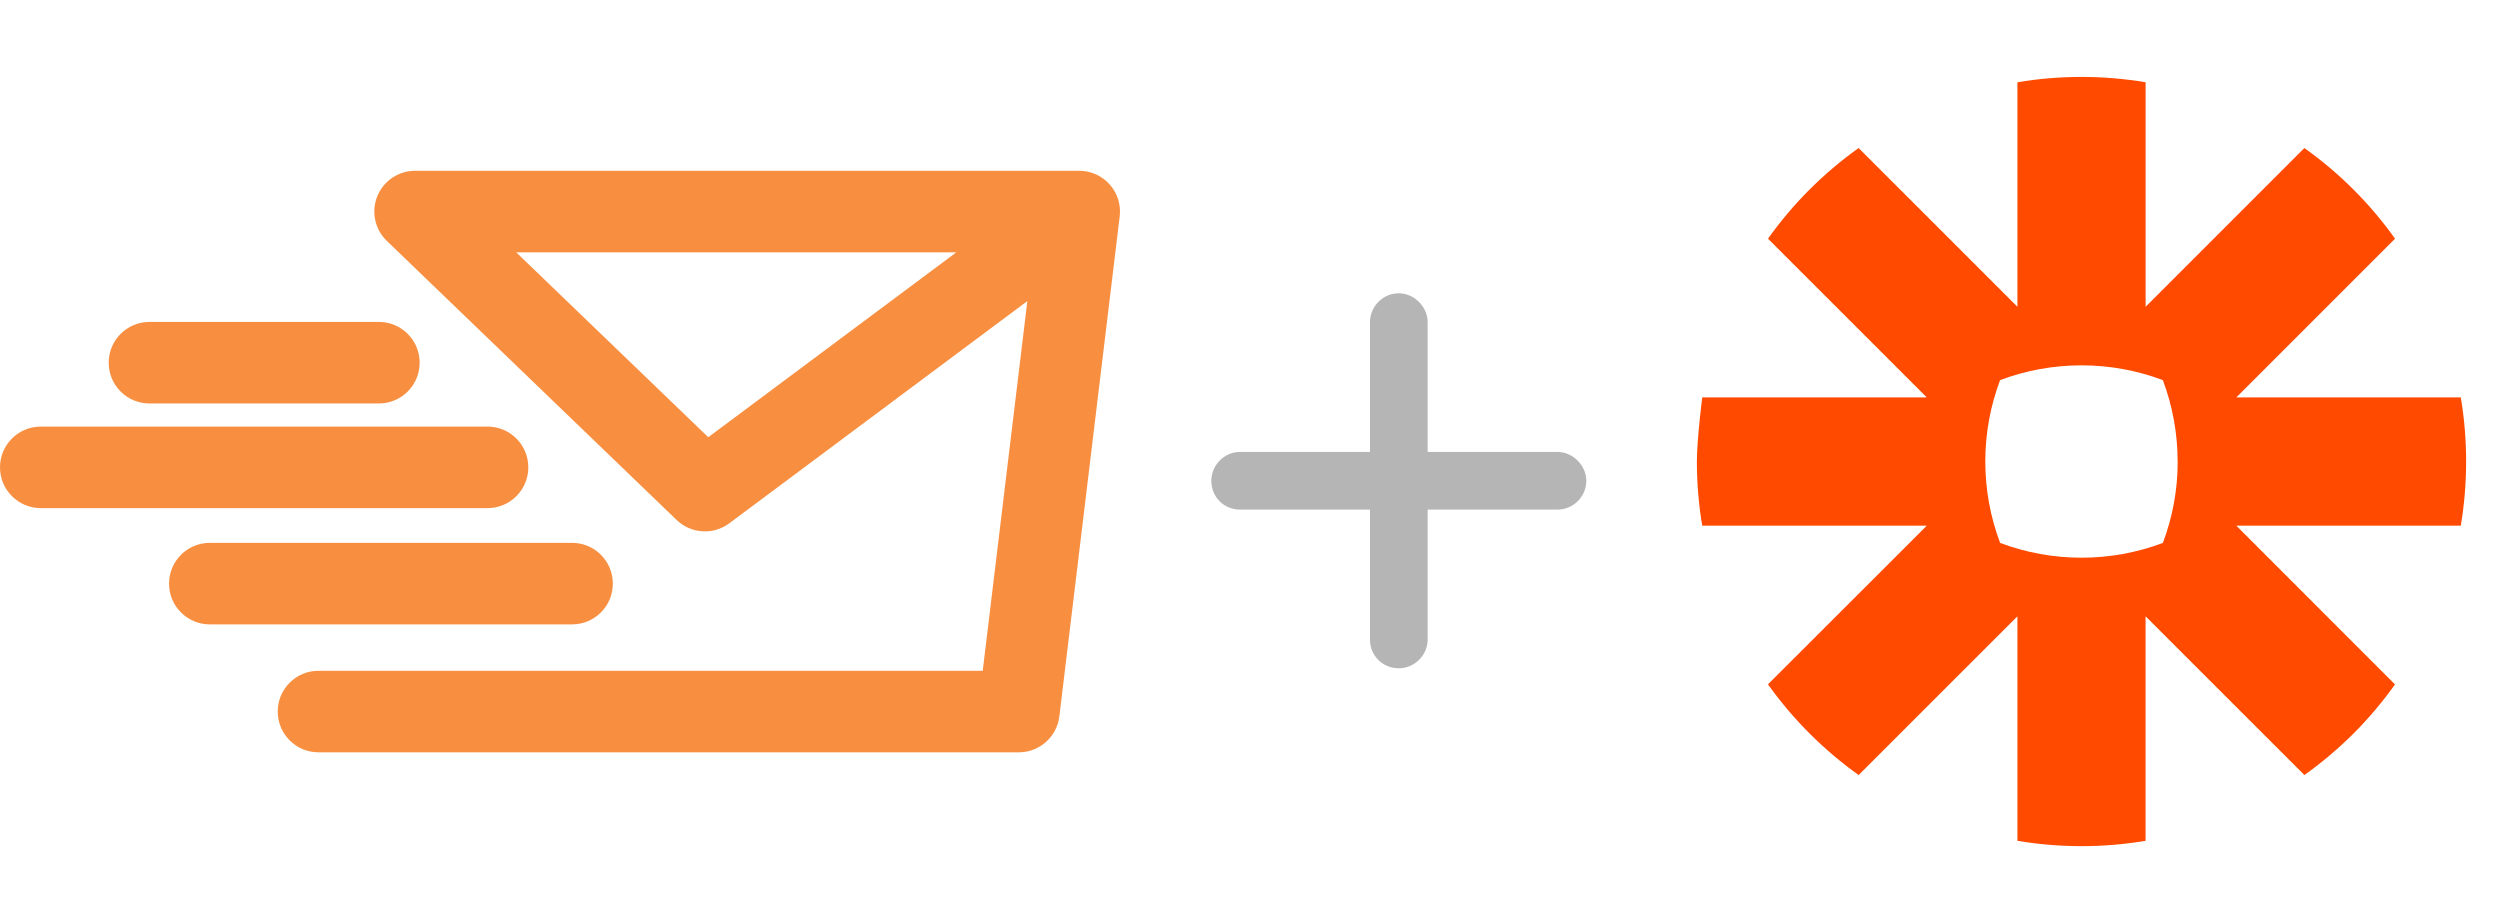
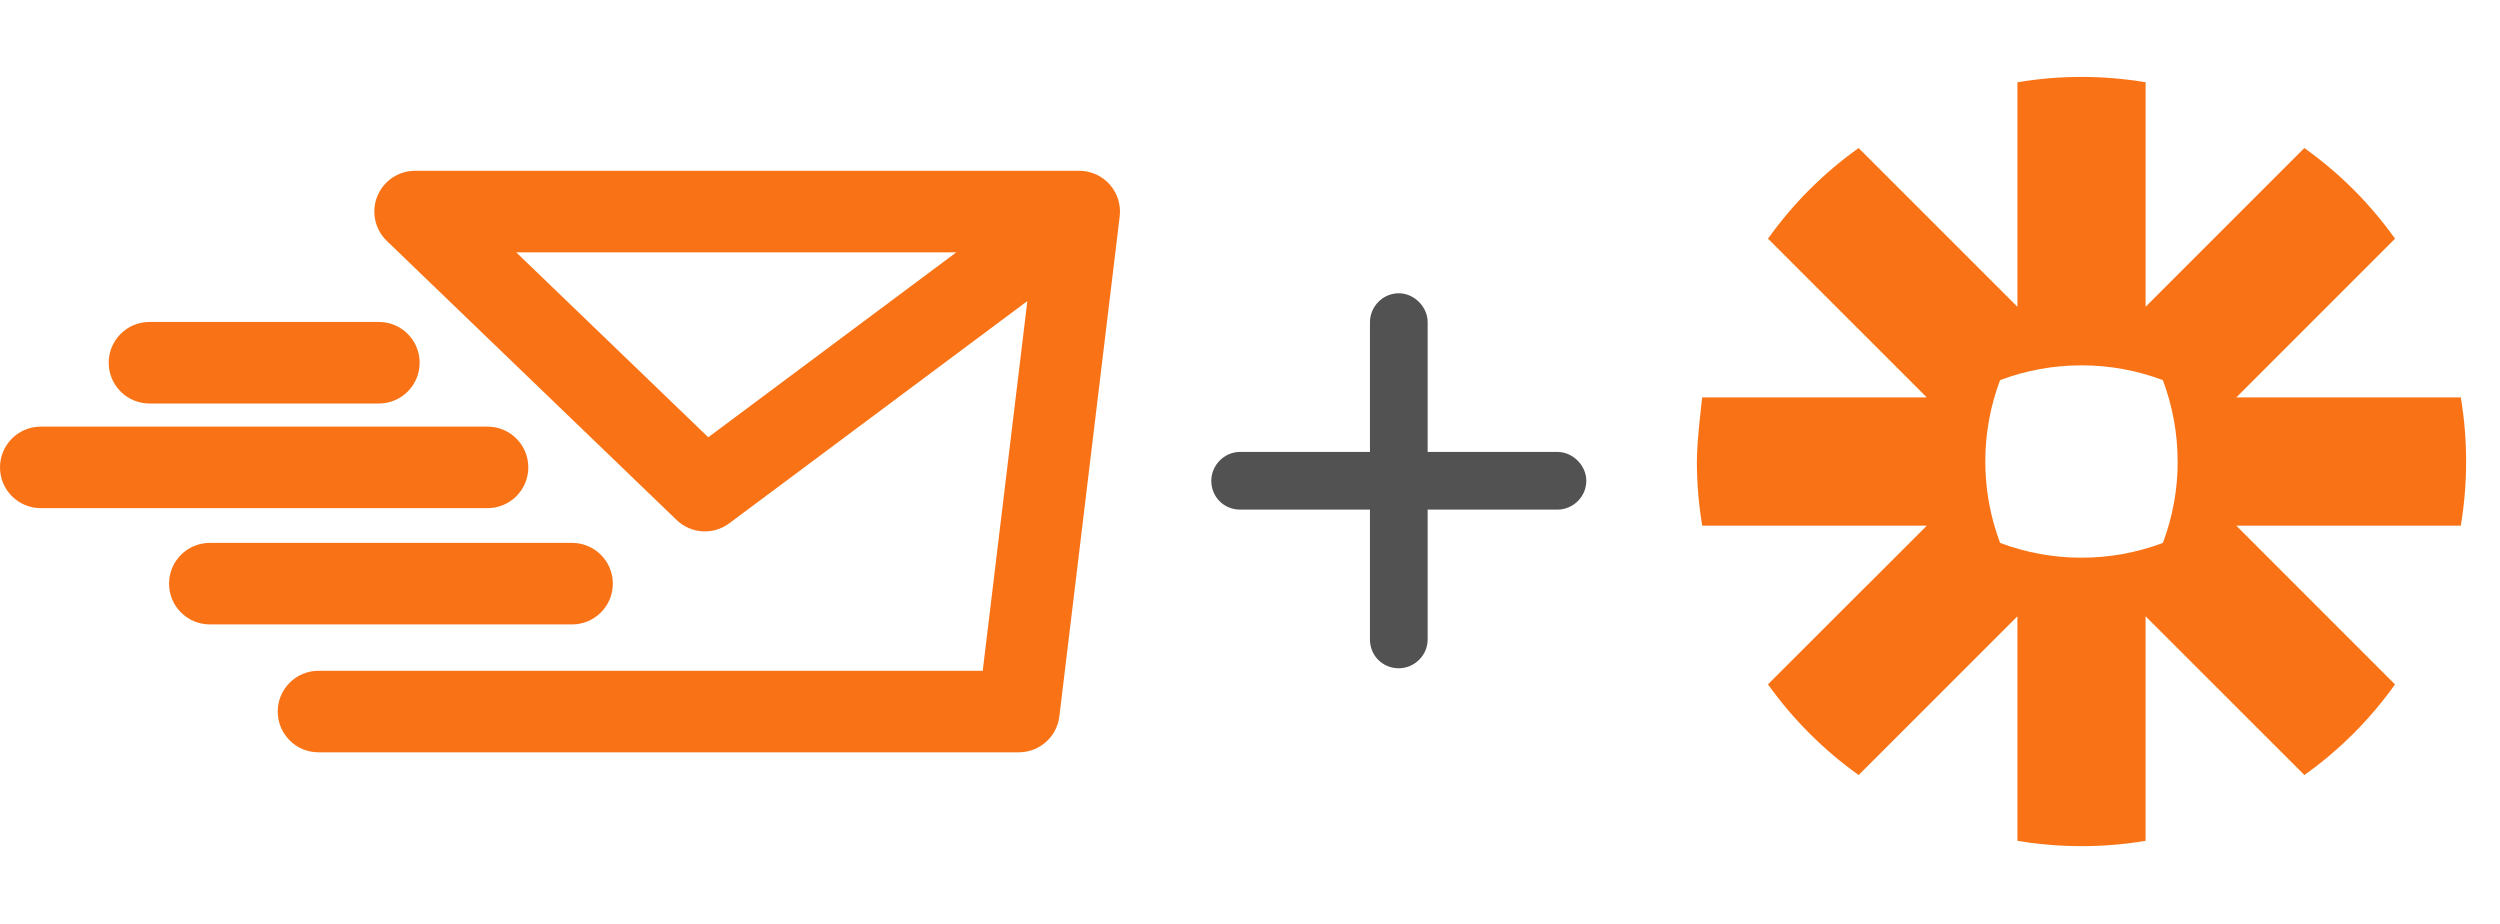
<svg xmlns="http://www.w3.org/2000/svg" width="65" height="24" viewBox="0 0 65 24" fill="none">
-   <path fill-rule="evenodd" clip-rule="evenodd" d="M9.809 5.104C9.971 4.703 10.36 4.44 10.793 4.44H28.06C28.363 4.44 28.652 4.57 28.853 4.797C29.054 5.024 29.149 5.326 29.112 5.627L27.543 18.627C27.478 19.159 27.026 19.56 26.49 19.56H8.281C7.695 19.56 7.221 19.085 7.221 18.5C7.221 17.915 7.695 17.44 8.281 17.44H25.551L26.711 7.828L18.961 13.606C18.545 13.916 17.966 13.879 17.592 13.519L10.057 6.263C9.746 5.964 9.648 5.505 9.809 5.104ZM24.865 6.56H13.421L18.415 11.368L24.865 6.56ZM2.826 9.43C2.826 8.845 3.3 8.37 3.886 8.37H9.851C10.436 8.37 10.911 8.845 10.911 9.43C10.911 10.016 10.436 10.49 9.851 10.49H3.886C3.3 10.49 2.826 10.016 2.826 9.43ZM0 12.151C0 11.566 0.475 11.091 1.06 11.091H12.676C13.262 11.091 13.736 11.566 13.736 12.151C13.736 12.736 13.262 13.211 12.676 13.211H1.06C0.475 13.211 0 12.736 0 12.151ZM4.395 15.174C4.395 14.589 4.87 14.114 5.455 14.114H14.874C15.459 14.114 15.934 14.589 15.934 15.174C15.934 15.76 15.459 16.234 14.874 16.234H5.455C4.87 16.234 4.395 15.76 4.395 15.174Z" fill="#F88E40" />
-   <path d="M37.119 8.375V11.75H40.494C40.893 11.75 41.244 12.102 41.244 12.5C41.244 12.922 40.893 13.25 40.494 13.25H37.119V16.625C37.119 17.047 36.768 17.375 36.369 17.375C35.947 17.375 35.619 17.047 35.619 16.625V13.25H32.244C31.822 13.25 31.494 12.922 31.494 12.5C31.494 12.102 31.822 11.75 32.244 11.75H35.619V8.375C35.619 7.977 35.947 7.625 36.369 7.625C36.768 7.625 37.119 7.977 37.119 8.375Z" fill="#B5B5B5" />
-   <path d="M56.62 12.005C56.62 12.726 56.489 13.441 56.235 14.116C55.56 14.37 54.845 14.5 54.124 14.5H54.115C53.394 14.5 52.678 14.37 52.003 14.116C51.749 13.441 51.618 12.726 51.618 12.004V11.995C51.618 11.252 51.755 10.54 52.002 9.883C52.677 9.629 53.392 9.499 54.114 9.499H54.122C54.866 9.499 55.577 9.636 56.234 9.883C56.488 10.558 56.618 11.274 56.618 11.995V12.004H56.619L56.62 12.005ZM63.981 10.333H58.144L62.271 6.206C61.622 5.294 60.825 4.498 59.913 3.849L55.786 7.976V2.139C55.237 2.047 54.681 2 54.125 2H54.114C53.548 2 52.993 2.048 52.453 2.139V7.976L48.324 3.849C47.869 4.172 47.443 4.534 47.048 4.929L47.046 4.93C46.652 5.325 46.291 5.752 45.968 6.206L50.096 10.333H44.258C44.258 10.333 44.119 11.43 44.119 11.996V12.004C44.119 12.57 44.167 13.126 44.258 13.667H50.097L45.967 17.793C46.617 18.704 47.414 19.501 48.325 20.151L52.453 16.024V21.861C52.993 21.952 53.547 21.999 54.112 22H54.126C54.682 22 55.237 21.953 55.785 21.861V16.024L59.914 20.151C60.368 19.828 60.795 19.466 61.19 19.072H61.191C61.585 18.677 61.946 18.25 62.27 17.795L58.143 13.667H63.981C64.071 13.127 64.119 12.573 64.119 12.007V11.993C64.119 11.437 64.073 10.882 63.981 10.334L63.981 10.333Z" fill="#FF4A00" />
+   <path fill-rule="evenodd" clip-rule="evenodd" d="M9.809 5.104C9.971 4.703 10.36 4.44 10.793 4.44H28.06C28.363 4.44 28.652 4.57 28.853 4.797C29.054 5.024 29.149 5.326 29.112 5.628L27.543 18.628C27.478 19.16 27.026 19.56 26.49 19.56H8.281C7.695 19.56 7.221 19.086 7.221 18.5C7.221 17.915 7.695 17.44 8.281 17.44H25.551L26.711 7.828L18.961 13.606C18.545 13.916 17.966 13.88 17.592 13.52L10.057 6.264C9.746 5.964 9.648 5.505 9.809 5.104ZM24.865 6.56H13.421L18.415 11.369L24.865 6.56ZM2.826 9.431C2.826 8.845 3.3 8.371 3.886 8.371H9.851C10.436 8.371 10.911 8.845 10.911 9.431C10.911 10.016 10.436 10.491 9.851 10.491H3.886C3.3 10.491 2.826 10.016 2.826 9.431ZM0 12.152C0 11.566 0.475 11.092 1.06 11.092H12.676C13.262 11.092 13.736 11.566 13.736 12.152C13.736 12.737 13.262 13.212 12.676 13.212H1.06C0.475 13.212 0 12.737 0 12.152ZM4.395 15.175C4.395 14.589 4.87 14.115 5.455 14.115H14.874C15.459 14.115 15.934 14.589 15.934 15.175C15.934 15.76 15.459 16.235 14.874 16.235H5.455C4.87 16.235 4.395 15.76 4.395 15.175Z" fill="#F97316" />
+   <path d="M37.119 8.375V11.75H40.494C40.893 11.75 41.244 12.102 41.244 12.5C41.244 12.922 40.893 13.25 40.494 13.25H37.119V16.625C37.119 17.047 36.768 17.375 36.369 17.375C35.947 17.375 35.619 17.047 35.619 16.625V13.25H32.244C31.822 13.25 31.494 12.922 31.494 12.5C31.494 12.102 31.822 11.75 32.244 11.75H35.619V8.375C35.619 7.977 35.947 7.625 36.369 7.625C36.768 7.625 37.119 7.977 37.119 8.375Z" fill="#525252" />
+   <path d="M56.62 12.005C56.62 12.726 56.489 13.441 56.235 14.116C55.56 14.37 54.845 14.5 54.124 14.5H54.115C53.394 14.5 52.678 14.37 52.003 14.116C51.749 13.441 51.618 12.726 51.618 12.004V11.995C51.618 11.252 51.755 10.54 52.002 9.883C52.677 9.629 53.392 9.499 54.114 9.499H54.122C54.866 9.499 55.577 9.636 56.234 9.883C56.488 10.558 56.618 11.274 56.618 11.995V12.004H56.619L56.62 12.005ZM63.981 10.333H58.144L62.271 6.206C61.622 5.294 60.825 4.498 59.913 3.849L55.786 7.976V2.139C55.237 2.047 54.681 2 54.125 2H54.114C53.548 2 52.993 2.048 52.453 2.139V7.976L48.324 3.849C47.869 4.172 47.443 4.534 47.048 4.929L47.046 4.93C46.652 5.325 46.291 5.752 45.968 6.206L50.096 10.333H44.258C44.258 10.333 44.119 11.43 44.119 11.996V12.004C44.119 12.57 44.167 13.126 44.258 13.667H50.097L45.967 17.793C46.617 18.704 47.414 19.501 48.325 20.151L52.453 16.024V21.861C52.993 21.952 53.547 21.999 54.112 22H54.126C54.682 22 55.237 21.953 55.785 21.861V16.024L59.914 20.151C60.368 19.828 60.795 19.466 61.19 19.072H61.191C61.585 18.677 61.946 18.25 62.27 17.795L58.143 13.667H63.981C64.071 13.127 64.119 12.573 64.119 12.007V11.993C64.119 11.437 64.073 10.882 63.981 10.334L63.981 10.333Z" fill="#F97316" />
</svg>
